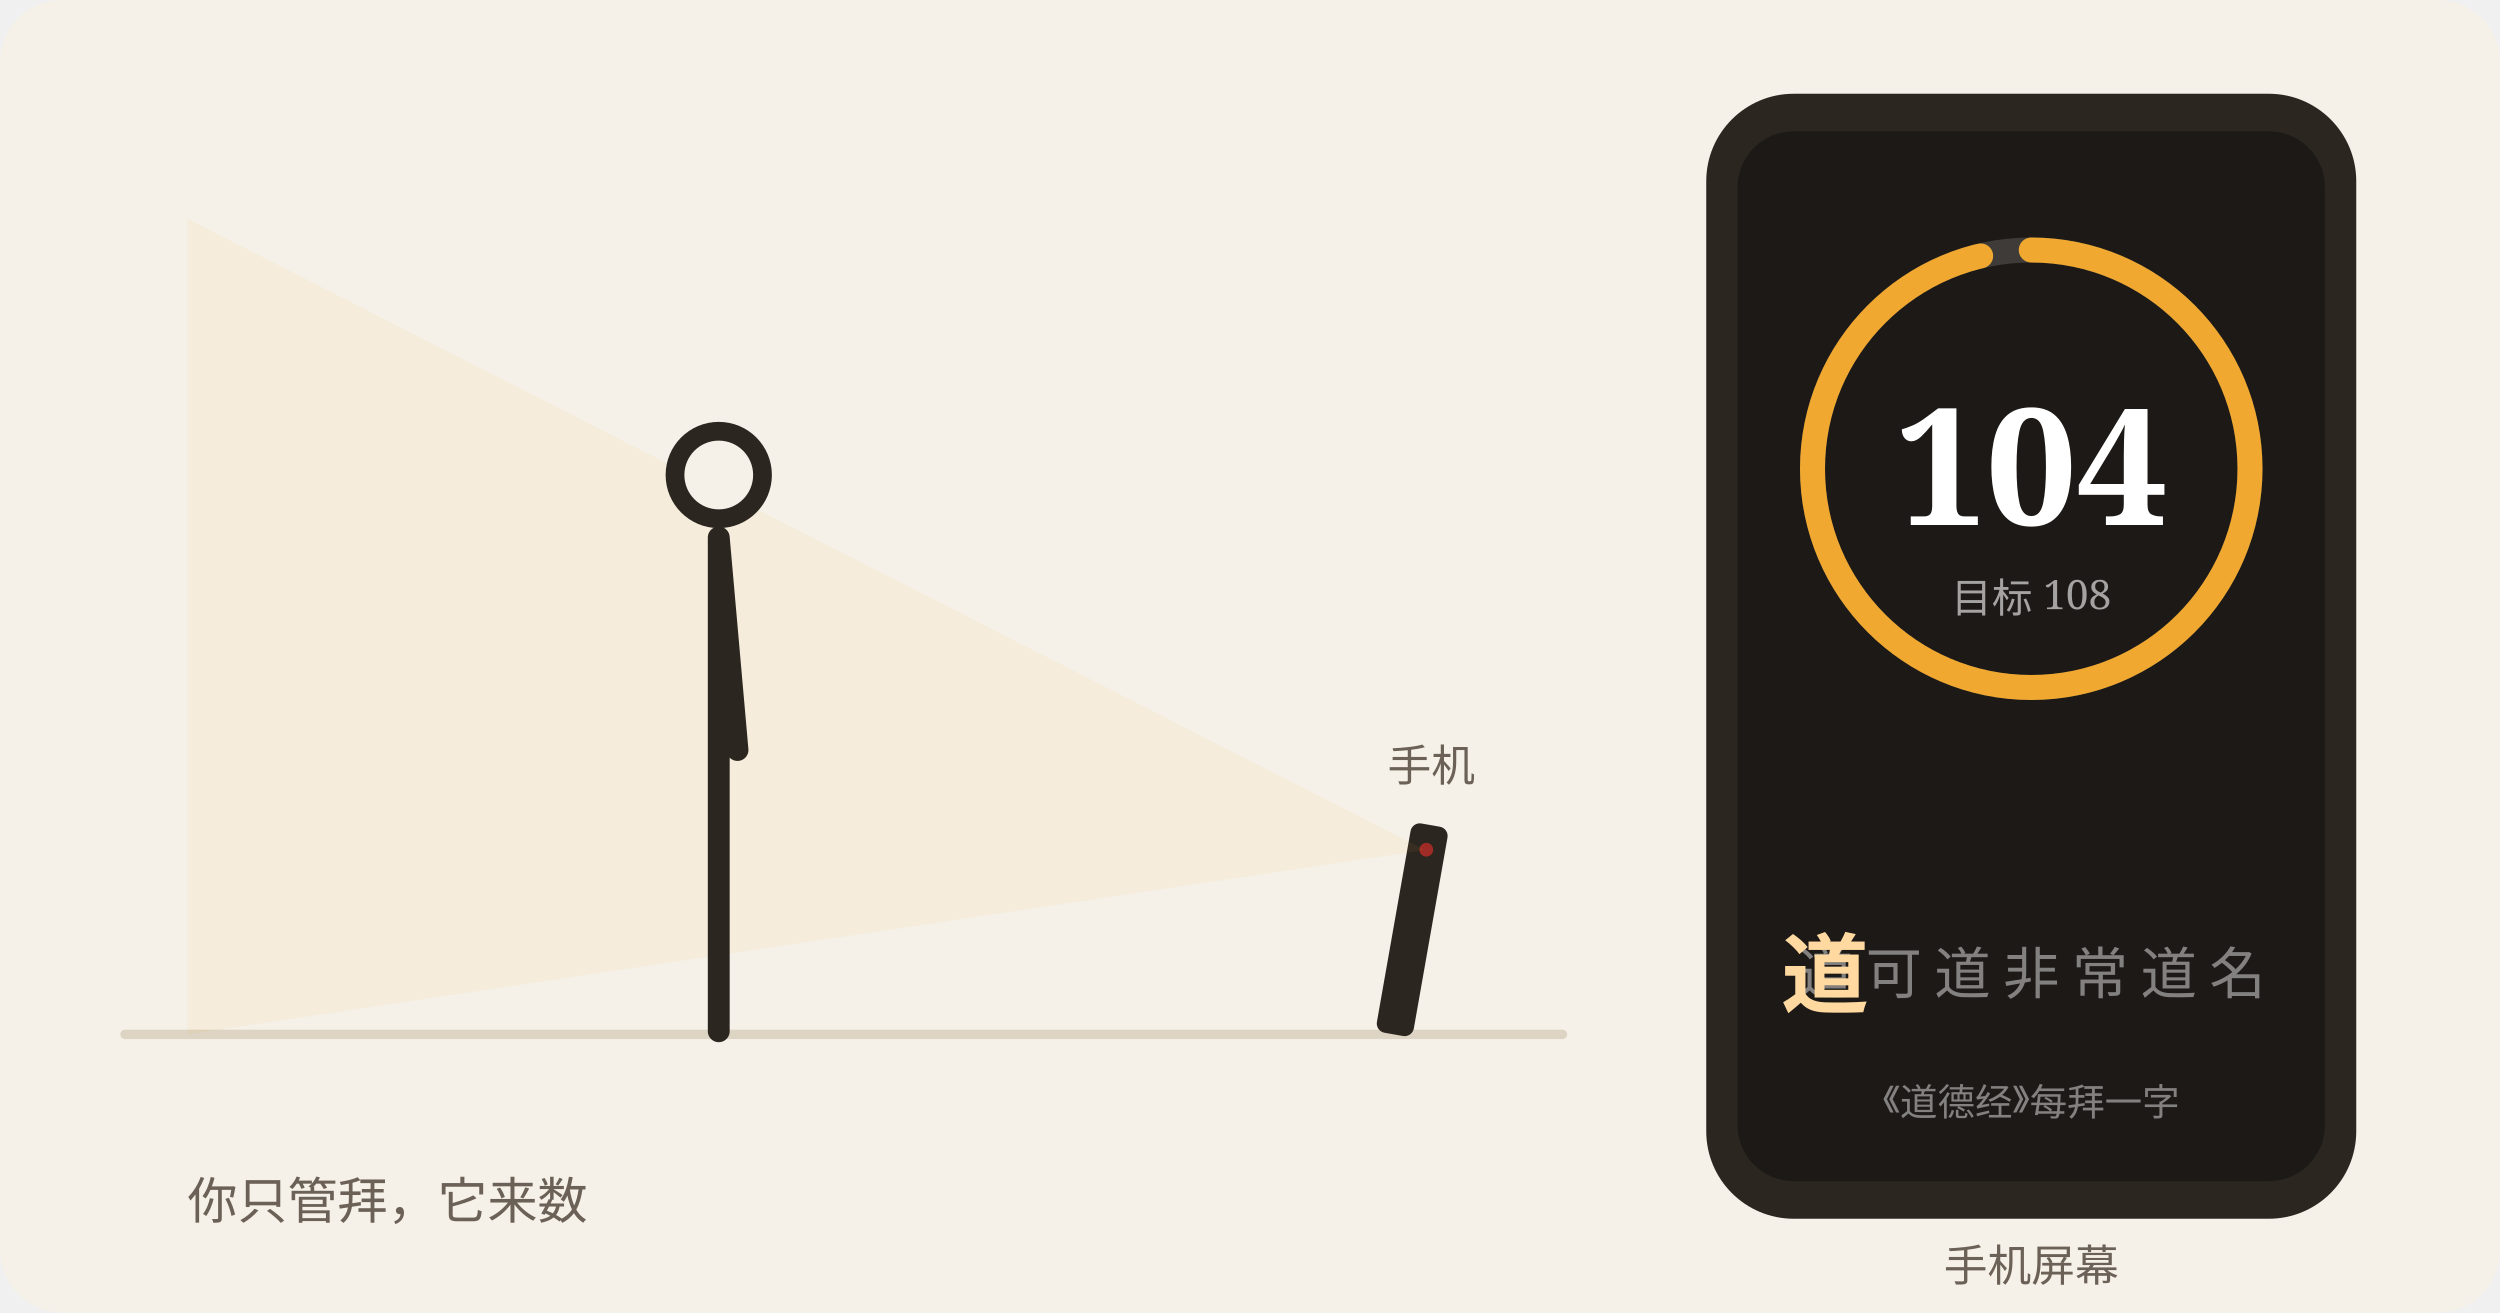
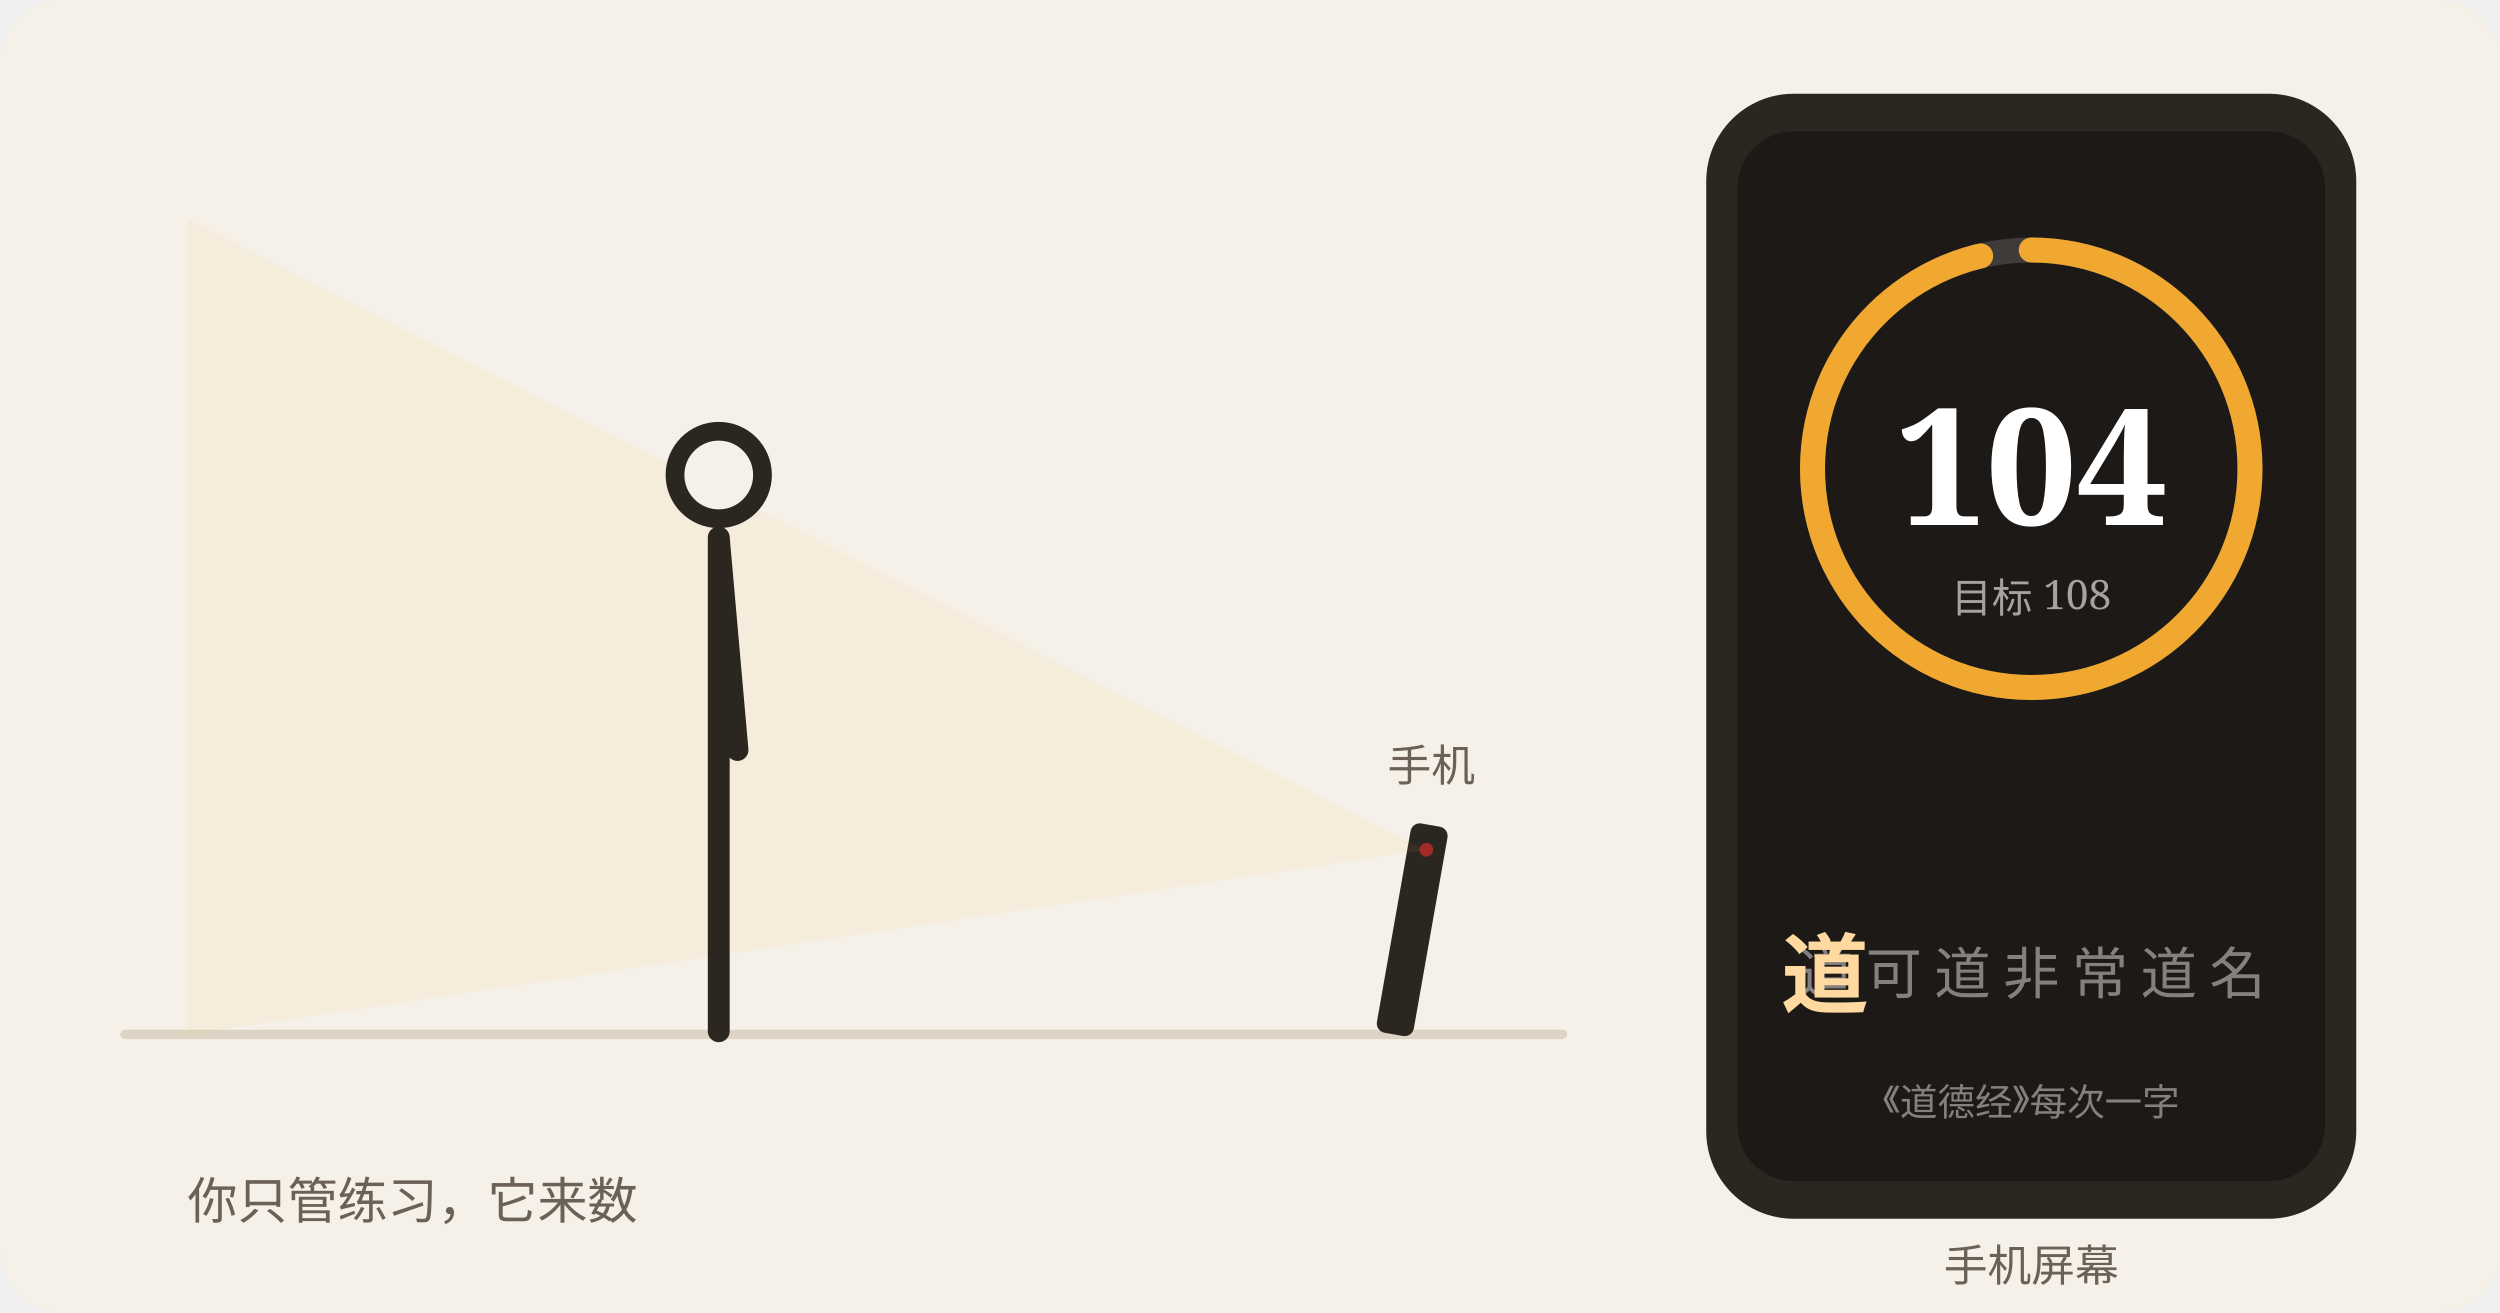
<svg xmlns="http://www.w3.org/2000/svg" viewBox="0 0 800 420" width="800" height="420" font-family="'Noto Serif SC','Songti SC','SimSun',serif">
  <defs>
    <radialGradient id="glow" cx="50%" cy="50%" r="70%">
      <stop offset="60%" stop-color="#f0a830" stop-opacity="0" />
      <stop offset="100%" stop-color="#f0a830" stop-opacity="0.9" />
    </radialGradient>
    <clipPath id="screen">
      <rect x="556" y="42" width="188" height="336" rx="18" />
    </clipPath>
  </defs>
  <rect width="800" height="420" rx="20" fill="#f5f1e8" />
  <line x1="40" y1="331" x2="500" y2="331" stroke="#ddd4c3" stroke-width="3" stroke-linecap="round" />
  <g transform="rotate(10 446 331)">
    <rect x="440" y="263" width="12" height="68" rx="3" fill="#2b2620" />
    <circle cx="446" cy="271" r="2.2" fill="#9e2b25" />
  </g>
  <path d="M456 272 L60 70 L60 331 Z" fill="#f0a830" opacity="0.07" />
  <text x="458" y="250" text-anchor="middle" font-size="14" fill="#6b6157">手机</text>
  <g fill="none" stroke="#2b2620" stroke-width="7" stroke-linecap="round" stroke-linejoin="round">
    <path d="M230,172 L230,240 L230,285 L230,330 M230,172 L233,206 L236,240">
      <animate attributeName="d" dur="15s" repeatCount="indefinite" calcMode="spline" keyTimes="0;0.027;0.067;0.1;0.14;0.167;0.197;0.2;0.227;0.267;0.3;0.34;0.367;0.397;0.4;0.427;0.467;0.5;0.54;0.567;0.597;0.6;0.627;0.667;0.7;0.74;0.767;0.797;1" keySplines="0.45 0 0.55 1;0.45 0 0.55 1;0.45 0 0.55 1;0.45 0 0.55 1;0.45 0 0.55 1;0.45 0 0.55 1;0.45 0 0.55 1;0.45 0 0.55 1;0.45 0 0.55 1;0.45 0 0.55 1;0.45 0 0.55 1;0.45 0 0.55 1;0.45 0 0.55 1;0.45 0 0.55 1;0.45 0 0.55 1;0.45 0 0.55 1;0.45 0 0.55 1;0.45 0 0.55 1;0.45 0 0.55 1;0.45 0 0.55 1;0.45 0 0.55 1;0.45 0 0.55 1;0.45 0 0.55 1;0.45 0 0.55 1;0.45 0 0.55 1;0.45 0 0.55 1;0.45 0 0.55 1;0.45 0 0.55 1" values="M230,172 L230,240 L230,285 L230,330 M230,172 L233,206 L236,240;M230,172 L230,240 L230,285 L230,330 M230,172 L233,206 L236,240;M290,262 L228,282 L236,328 L188,328 M290,262 L308,296 L320,328;M328,320 L264,322 L218,324 L172,326 M328,320 L370,321 L408,321;M328,320 L264,322 L218,324 L172,326 M328,320 L370,321 L408,321;M290,262 L228,282 L236,328 L188,328 M290,262 L308,296 L320,328;M230,172 L230,240 L230,285 L230,330 M230,172 L233,206 L236,240;M230,172 L230,240 L230,285 L230,330 M230,172 L233,206 L236,240;M230,172 L230,240 L230,285 L230,330 M230,172 L233,206 L236,240;M290,262 L228,282 L236,328 L188,328 M290,262 L308,296 L320,328;M328,320 L264,322 L218,324 L172,326 M328,320 L370,321 L408,321;M328,320 L264,322 L218,324 L172,326 M328,320 L370,321 L408,321;M290,262 L228,282 L236,328 L188,328 M290,262 L308,296 L320,328;M230,172 L230,240 L230,285 L230,330 M230,172 L233,206 L236,240;M230,172 L230,240 L230,285 L230,330 M230,172 L233,206 L236,240;M230,172 L230,240 L230,285 L230,330 M230,172 L233,206 L236,240;M290,262 L228,282 L236,328 L188,328 M290,262 L308,296 L320,328;M328,320 L264,322 L218,324 L172,326 M328,320 L370,321 L408,321;M328,320 L264,322 L218,324 L172,326 M328,320 L370,321 L408,321;M290,262 L228,282 L236,328 L188,328 M290,262 L308,296 L320,328;M230,172 L230,240 L230,285 L230,330 M230,172 L233,206 L236,240;M230,172 L230,240 L230,285 L230,330 M230,172 L233,206 L236,240;M230,172 L230,240 L230,285 L230,330 M230,172 L233,206 L236,240;M290,262 L228,282 L236,328 L188,328 M290,262 L308,296 L320,328;M328,320 L264,322 L218,324 L172,326 M328,320 L370,321 L408,321;M328,320 L264,322 L218,324 L172,326 M328,320 L370,321 L408,321;M290,262 L228,282 L236,328 L188,328 M290,262 L308,296 L320,328;M230,172 L230,240 L230,285 L230,330 M230,172 L233,206 L236,240;M230,172 L230,240 L230,285 L230,330 M230,172 L233,206 L236,240" />
    </path>
  </g>
  <circle r="14" fill="#f5f1e8" stroke="#2b2620" stroke-width="6" cx="230" cy="152">
    <animate attributeName="cx" dur="15s" repeatCount="indefinite" calcMode="spline" keyTimes="0;0.027;0.067;0.1;0.14;0.167;0.197;0.2;0.227;0.267;0.3;0.34;0.367;0.397;0.4;0.427;0.467;0.5;0.54;0.567;0.597;0.6;0.627;0.667;0.7;0.74;0.767;0.797;1" keySplines="0.45 0 0.55 1;0.45 0 0.55 1;0.45 0 0.55 1;0.45 0 0.55 1;0.45 0 0.55 1;0.45 0 0.55 1;0.45 0 0.55 1;0.45 0 0.55 1;0.45 0 0.55 1;0.45 0 0.55 1;0.45 0 0.55 1;0.45 0 0.55 1;0.45 0 0.55 1;0.45 0 0.55 1;0.45 0 0.55 1;0.45 0 0.55 1;0.45 0 0.55 1;0.45 0 0.55 1;0.45 0 0.55 1;0.45 0 0.55 1;0.45 0 0.55 1;0.45 0 0.55 1;0.45 0 0.55 1;0.45 0 0.55 1;0.45 0 0.55 1;0.45 0 0.55 1;0.45 0 0.55 1;0.45 0 0.55 1" values="230;230;308;348;348;308;230;230;230;308;348;348;308;230;230;230;308;348;348;308;230;230;230;308;348;348;308;230;230" />
    <animate attributeName="cy" dur="15s" repeatCount="indefinite" calcMode="spline" keyTimes="0;0.027;0.067;0.1;0.14;0.167;0.197;0.2;0.227;0.267;0.3;0.34;0.367;0.397;0.4;0.427;0.467;0.5;0.54;0.567;0.597;0.6;0.627;0.667;0.7;0.74;0.767;0.797;1" keySplines="0.45 0 0.55 1;0.45 0 0.55 1;0.45 0 0.55 1;0.45 0 0.55 1;0.45 0 0.55 1;0.45 0 0.55 1;0.45 0 0.55 1;0.45 0 0.55 1;0.45 0 0.55 1;0.45 0 0.55 1;0.45 0 0.55 1;0.45 0 0.55 1;0.45 0 0.55 1;0.45 0 0.55 1;0.45 0 0.55 1;0.45 0 0.55 1;0.45 0 0.55 1;0.45 0 0.55 1;0.45 0 0.55 1;0.45 0 0.55 1;0.45 0 0.55 1;0.45 0 0.55 1;0.45 0 0.55 1;0.45 0 0.55 1;0.45 0 0.55 1;0.45 0 0.55 1;0.45 0 0.55 1;0.45 0 0.55 1" values="152;152;246;314;314;246;152;152;152;246;314;314;246;152;152;152;246;314;314;246;152;152;152;246;314;314;246;152;152" />
  </circle>
  <text x="60" y="64" font-size="22" fill="#2b2620" opacity="0">站立<animate attributeName="opacity" dur="15s" repeatCount="indefinite" calcMode="discrete" keyTimes="0;0.047;0.2;0.247;0.4;0.447;0.6;0.647" values="1;0;1;0;1;0;1;0" />
  </text>
-   <text x="60" y="64" font-size="22" fill="#2b2620" opacity="0">下拜<animate attributeName="opacity" dur="15s" repeatCount="indefinite" calcMode="discrete" keyTimes="0;0.047;0.1;0.247;0.3;0.447;0.5;0.647;0.7" values="0;1;0;1;0;1;0;1;0" />
+   <text x="60" y="64" font-size="22" fill="#2b2620" opacity="0">俯身<animate attributeName="opacity" dur="15s" repeatCount="indefinite" calcMode="discrete" keyTimes="0;0.047;0.1;0.247;0.3;0.447;0.5;0.647;0.7" values="0;1;0;1;0;1;0;1;0" />
  </text>
-   <text x="60" y="64" font-size="22" fill="#2b2620" opacity="0">五体投地<animate attributeName="opacity" dur="15s" repeatCount="indefinite" calcMode="discrete" keyTimes="0;0.1;0.167;0.3;0.367;0.5;0.567;0.7;0.767" values="0;1;0;1;0;1;0;1;0" />
+   <text x="60" y="64" font-size="22" fill="#2b2620" opacity="0">全身俯卧<animate attributeName="opacity" dur="15s" repeatCount="indefinite" calcMode="discrete" keyTimes="0;0.1;0.167;0.3;0.367;0.5;0.567;0.7;0.767" values="0;1;0;1;0;1;0;1;0" />
  </text>
  <text x="60" y="64" font-size="22" fill="#2b2620" opacity="0">起身<animate attributeName="opacity" dur="15s" repeatCount="indefinite" calcMode="discrete" keyTimes="0;0.167;0.197;0.367;0.397;0.567;0.597;0.767;0.797" values="0;1;0;1;0;1;0;1;0" />
  </text>
-   <text x="60" y="64" font-size="22" fill="#9e2b25" opacity="0">圆满 108 拜<animate attributeName="opacity" dur="15s" repeatCount="indefinite" calcMode="discrete" keyTimes="0;0.797" values="0;1" />
+   <text x="60" y="64" font-size="22" fill="#9e2b25" opacity="0">完成 108 次<animate attributeName="opacity" dur="15s" repeatCount="indefinite" calcMode="discrete" keyTimes="0;0.797" values="0;1" />
  </text>
-   <text x="60" y="390" font-size="16" fill="#6b6157">你只管拜，它来数</text>
+   <text x="60" y="390" font-size="16" fill="#6b6157">你只管练习，它来数</text>
  <rect x="546" y="30" width="208" height="360" rx="28" fill="#2b2620" />
  <g clip-path="url(#screen)">
    <rect x="556" y="42" width="188" height="336" fill="#1c1916" />
    <rect x="556" y="42" width="188" height="336" fill="url(#glow)" opacity="0">
      <animate attributeName="opacity" dur="15s" repeatCount="indefinite" keyTimes="0;0.087;0.103;0.19;0.2;0.287;0.303;0.39;0.4;0.487;0.503;0.59;0.6;0.687;0.703;0.79;0.8;1" values="0;0;1;1;0;0;1;1;0;0;1;1;0;0;1;1;0;0" />
    </rect>
    <circle cx="650" cy="150" r="70" fill="none" stroke="#ffffff" stroke-opacity="0.15" stroke-width="8" />
    <g opacity="1">
      <animate attributeName="opacity" dur="15s" repeatCount="indefinite" calcMode="discrete" keyTimes="0;0.197" values="1;0" />
      <circle cx="650" cy="150" r="70" fill="none" stroke="#f0a830" stroke-width="8" stroke-linecap="round" stroke-dasharray="439.8" stroke-dashoffset="16.3" transform="rotate(-90 650 150)" />
      <text x="650" y="168" text-anchor="middle" font-size="52" font-weight="700" fill="#ffffff">104</text>
    </g>
    <g opacity="0">
      <animate attributeName="opacity" dur="15s" repeatCount="indefinite" calcMode="discrete" keyTimes="0;0.197;0.397" values="0;1;0" />
      <circle cx="650" cy="150" r="70" fill="none" stroke="#f0a830" stroke-width="8" stroke-linecap="round" stroke-dasharray="439.8" stroke-dashoffset="12.2" transform="rotate(-90 650 150)" />
      <text x="650" y="168" text-anchor="middle" font-size="52" font-weight="700" fill="#ffffff">105</text>
    </g>
    <g opacity="0">
      <animate attributeName="opacity" dur="15s" repeatCount="indefinite" calcMode="discrete" keyTimes="0;0.397;0.597" values="0;1;0" />
      <circle cx="650" cy="150" r="70" fill="none" stroke="#f0a830" stroke-width="8" stroke-linecap="round" stroke-dasharray="439.8" stroke-dashoffset="8.1" transform="rotate(-90 650 150)" />
      <text x="650" y="168" text-anchor="middle" font-size="52" font-weight="700" fill="#ffffff">106</text>
    </g>
    <g opacity="0">
      <animate attributeName="opacity" dur="15s" repeatCount="indefinite" calcMode="discrete" keyTimes="0;0.597;0.797" values="0;1;0" />
      <circle cx="650" cy="150" r="70" fill="none" stroke="#f0a830" stroke-width="8" stroke-linecap="round" stroke-dasharray="439.8" stroke-dashoffset="4.1" transform="rotate(-90 650 150)" />
      <text x="650" y="168" text-anchor="middle" font-size="52" font-weight="700" fill="#ffffff">107</text>
    </g>
    <g opacity="0">
      <animate attributeName="opacity" dur="15s" repeatCount="indefinite" calcMode="discrete" keyTimes="0;0.797" values="0;1" />
      <circle cx="650" cy="150" r="70" fill="none" stroke="#f0a830" stroke-width="8" stroke-linecap="round" stroke-dasharray="439.8" stroke-dashoffset="0.0" transform="rotate(-90 650 150)" />
      <text x="650" y="168" text-anchor="middle" font-size="52" font-weight="700" fill="#ffffff">108</text>
    </g>
    <text x="700" y="110" font-size="20" font-weight="700" fill="#f0a830" opacity="0">+1<animate attributeName="opacity" dur="15s" repeatCount="indefinite" keyTimes="0;0.197;0.203;0.257;1" values="0;0;1;0;0" />
      <animateTransform attributeName="transform" type="translate" dur="15s" repeatCount="indefinite" keyTimes="0;0.197;0.257;1" values="0 0;0 0;0 -24;0 -24" />
    </text>
    <text x="700" y="110" font-size="20" font-weight="700" fill="#f0a830" opacity="0">+1<animate attributeName="opacity" dur="15s" repeatCount="indefinite" keyTimes="0;0.397;0.403;0.457;1" values="0;0;1;0;0" />
      <animateTransform attributeName="transform" type="translate" dur="15s" repeatCount="indefinite" keyTimes="0;0.397;0.457;1" values="0 0;0 0;0 -24;0 -24" />
    </text>
    <text x="700" y="110" font-size="20" font-weight="700" fill="#f0a830" opacity="0">+1<animate attributeName="opacity" dur="15s" repeatCount="indefinite" keyTimes="0;0.597;0.603;0.657;1" values="0;0;1;0;0" />
      <animateTransform attributeName="transform" type="translate" dur="15s" repeatCount="indefinite" keyTimes="0;0.597;0.657;1" values="0 0;0 0;0 -24;0 -24" />
    </text>
    <text x="700" y="110" font-size="20" font-weight="700" fill="#f0a830" opacity="0">+1<animate attributeName="opacity" dur="15s" repeatCount="indefinite" keyTimes="0;0.797;0.803;0.857;1" values="0;0;1;0;0" />
      <animateTransform attributeName="transform" type="translate" dur="15s" repeatCount="indefinite" keyTimes="0;0.797;0.857;1" values="0 0;0 0;0 -24;0 -24" />
    </text>
    <text x="650" y="196" text-anchor="middle" font-size="13" fill="#ffffff" fill-opacity="0.6">目标 108</text>
    <g opacity="0">
      <animate attributeName="opacity" dur="15s" repeatCount="indefinite" calcMode="discrete" keyTimes="0;0.797" values="0;1" />
      <rect x="605" y="242" width="90" height="26" rx="13" fill="#f0a830" />
      <text x="650" y="260" text-anchor="middle" font-size="14" fill="#2b2620">目标已达成</text>
    </g>
    <text x="584" y="318" text-anchor="middle" font-size="18" fill="#ffffff" fill-opacity="0.45">道<animate attributeName="opacity" dur="15s" repeatCount="indefinite" calcMode="discrete" keyTimes="0;0.197" values="0;1" />
    </text>
    <text x="584" y="322" text-anchor="middle" font-size="28" font-weight="700" fill="#ffd9a0" opacity="1">道<animate attributeName="opacity" dur="15s" repeatCount="indefinite" calcMode="discrete" keyTimes="0;0.197" values="1;0" />
    </text>
    <text x="606" y="318" text-anchor="middle" font-size="18" fill="#ffffff" fill-opacity="0.45">可<animate attributeName="opacity" dur="15s" repeatCount="indefinite" calcMode="discrete" keyTimes="0;0.197;0.397" values="1;0;1" />
    </text>
    <text x="606" y="322" text-anchor="middle" font-size="28" font-weight="700" fill="#ffd9a0" opacity="0">可<animate attributeName="opacity" dur="15s" repeatCount="indefinite" calcMode="discrete" keyTimes="0;0.197;0.397" values="0;1;0" />
    </text>
    <text x="628" y="318" text-anchor="middle" font-size="18" fill="#ffffff" fill-opacity="0.45">道<animate attributeName="opacity" dur="15s" repeatCount="indefinite" calcMode="discrete" keyTimes="0;0.397;0.597" values="1;0;1" />
    </text>
    <text x="628" y="322" text-anchor="middle" font-size="28" font-weight="700" fill="#ffd9a0" opacity="0">道<animate attributeName="opacity" dur="15s" repeatCount="indefinite" calcMode="discrete" keyTimes="0;0.397;0.597" values="0;1;0" />
    </text>
    <text x="650" y="318" text-anchor="middle" font-size="18" fill="#ffffff" fill-opacity="0.45">非<animate attributeName="opacity" dur="15s" repeatCount="indefinite" calcMode="discrete" keyTimes="0;0.597;0.797" values="1;0;1" />
    </text>
    <text x="650" y="322" text-anchor="middle" font-size="28" font-weight="700" fill="#ffd9a0" opacity="0">非<animate attributeName="opacity" dur="15s" repeatCount="indefinite" calcMode="discrete" keyTimes="0;0.597;0.797" values="0;1;0" />
    </text>
    <text x="672" y="318" text-anchor="middle" font-size="18" fill="#ffffff" fill-opacity="0.45">常<animate attributeName="opacity" dur="15s" repeatCount="indefinite" calcMode="discrete" keyTimes="0;0.797" values="1;0" />
    </text>
    <text x="672" y="322" text-anchor="middle" font-size="28" font-weight="700" fill="#ffd9a0" opacity="0">常<animate attributeName="opacity" dur="15s" repeatCount="indefinite" calcMode="discrete" keyTimes="0;0.797" values="0;1" />
    </text>
    <text x="694" y="318" text-anchor="middle" font-size="18" fill="#ffffff" fill-opacity="0.45">道</text>
    <text x="716" y="318" text-anchor="middle" font-size="18" fill="#ffffff" fill-opacity="0.45">名</text>
-     <text x="650" y="356" text-anchor="middle" font-size="12" fill="#ffffff" fill-opacity="0.45">《道德经》每拜一字</text>
+     <text x="650" y="356" text-anchor="middle" font-size="12" fill="#ffffff" fill-opacity="0.45">《道德经》每次一字</text>
  </g>
  <text x="650" y="410" text-anchor="middle" font-size="14" fill="#6b6157">手机屏幕</text>
</svg>
